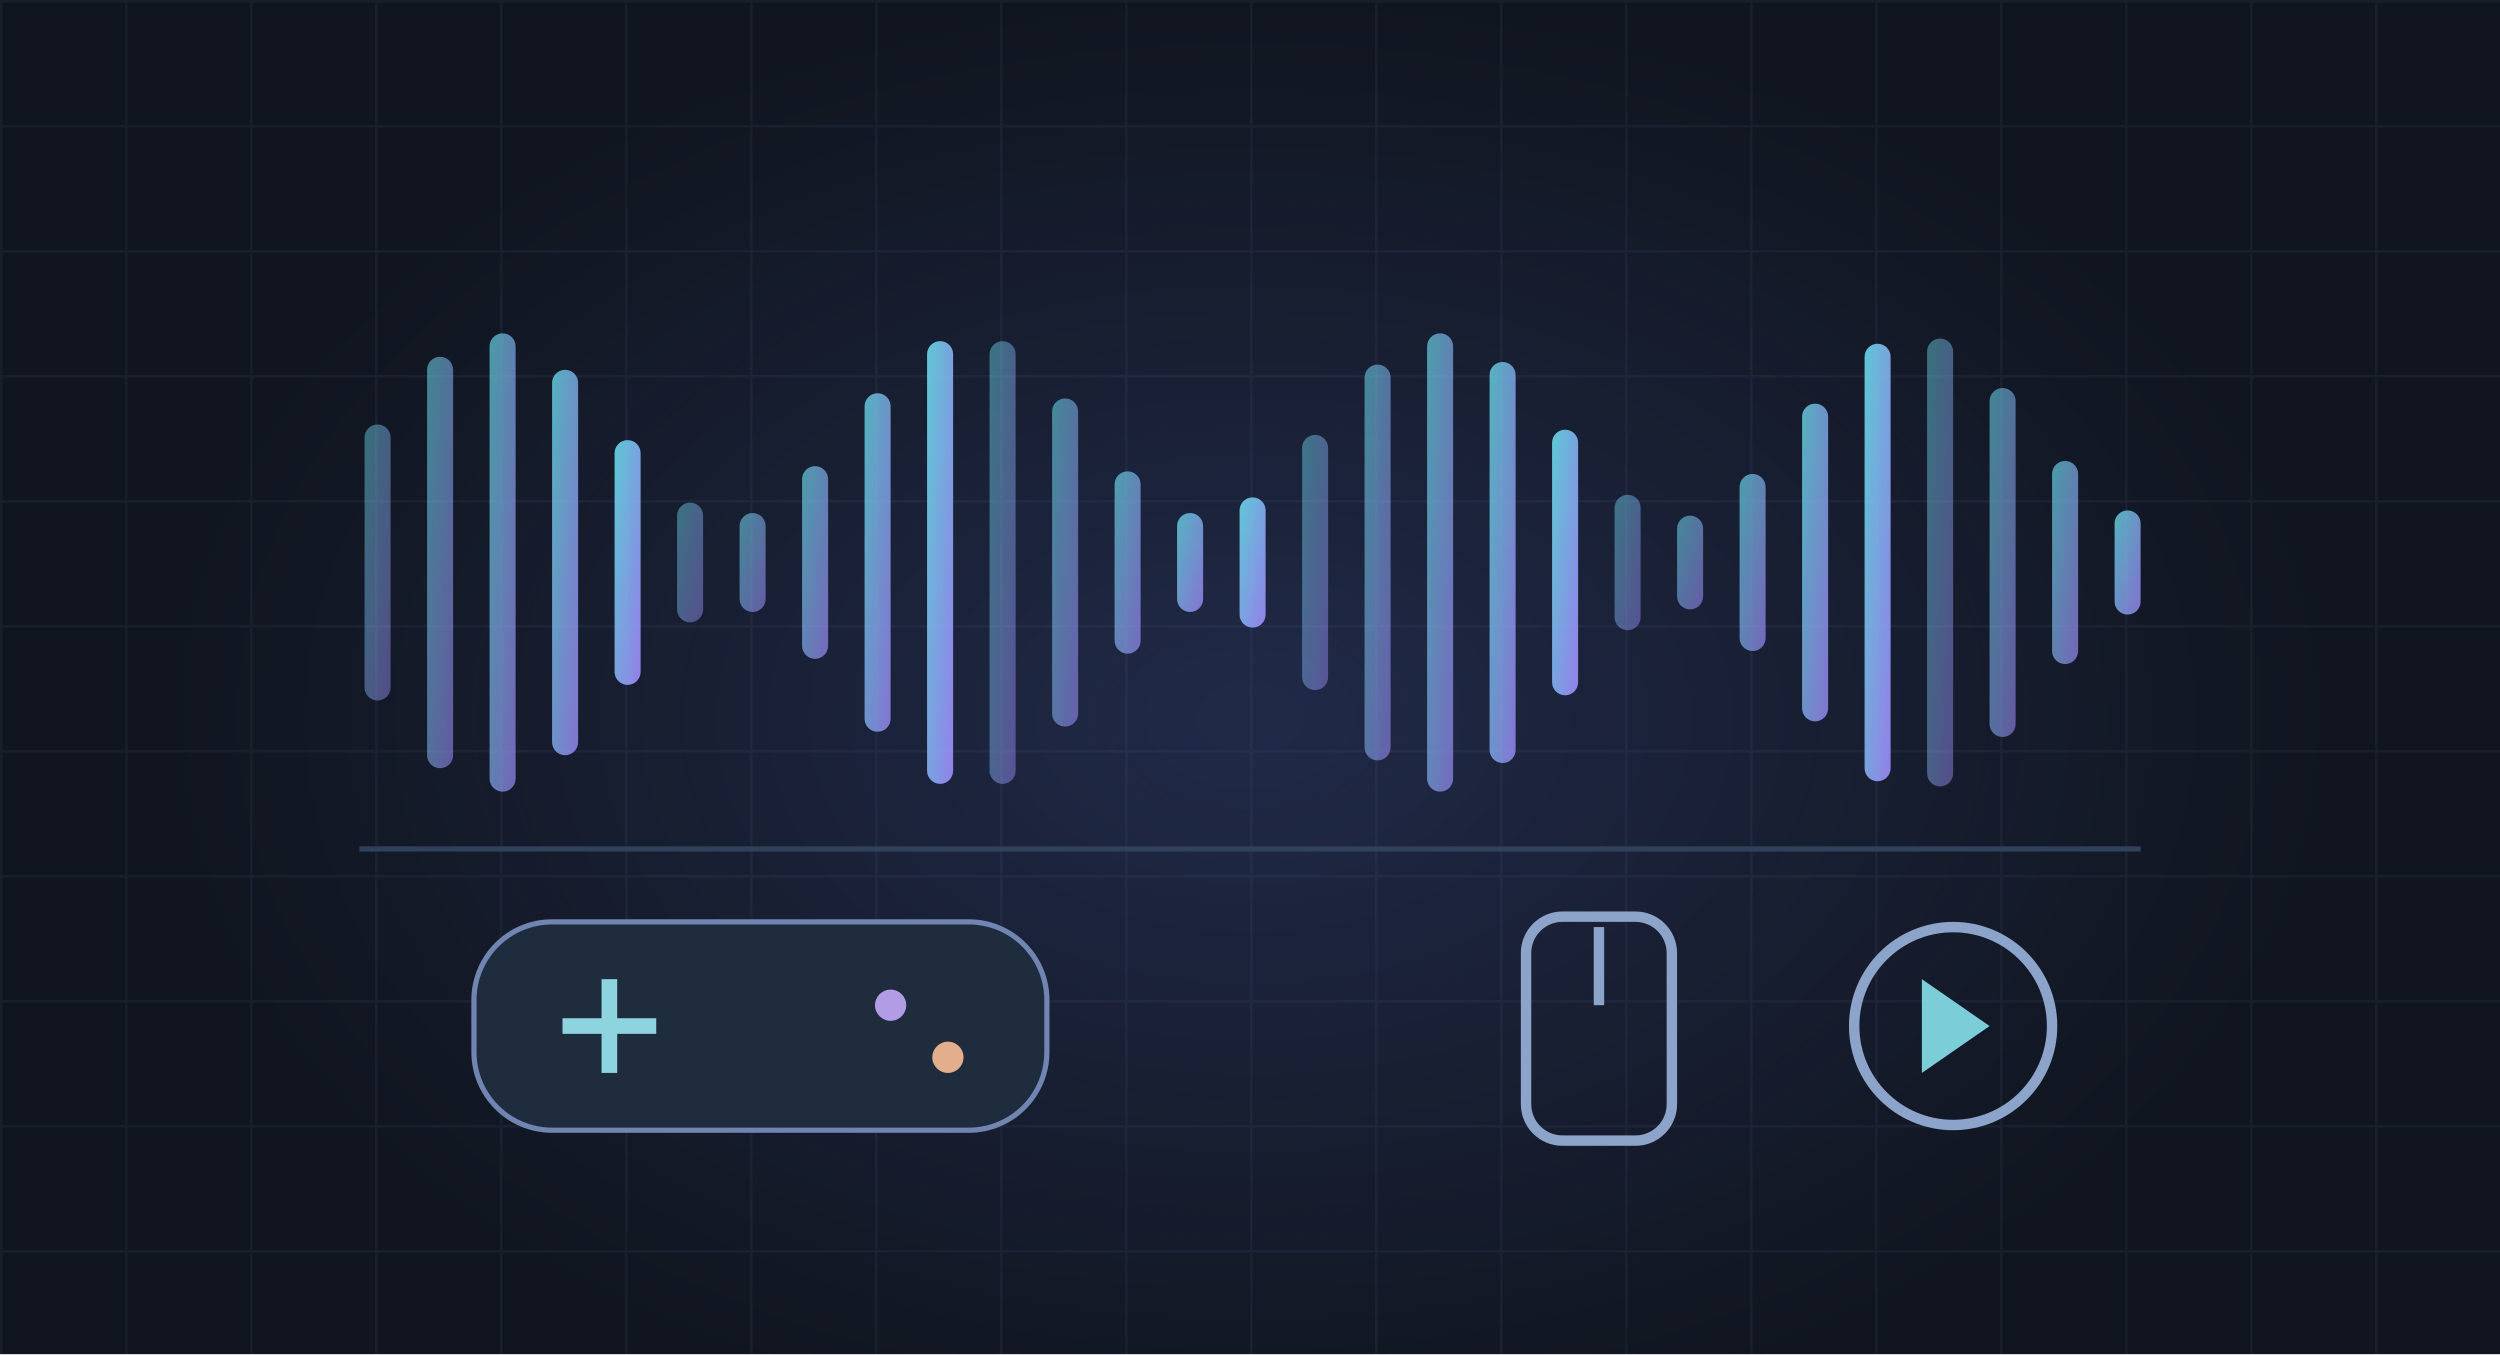
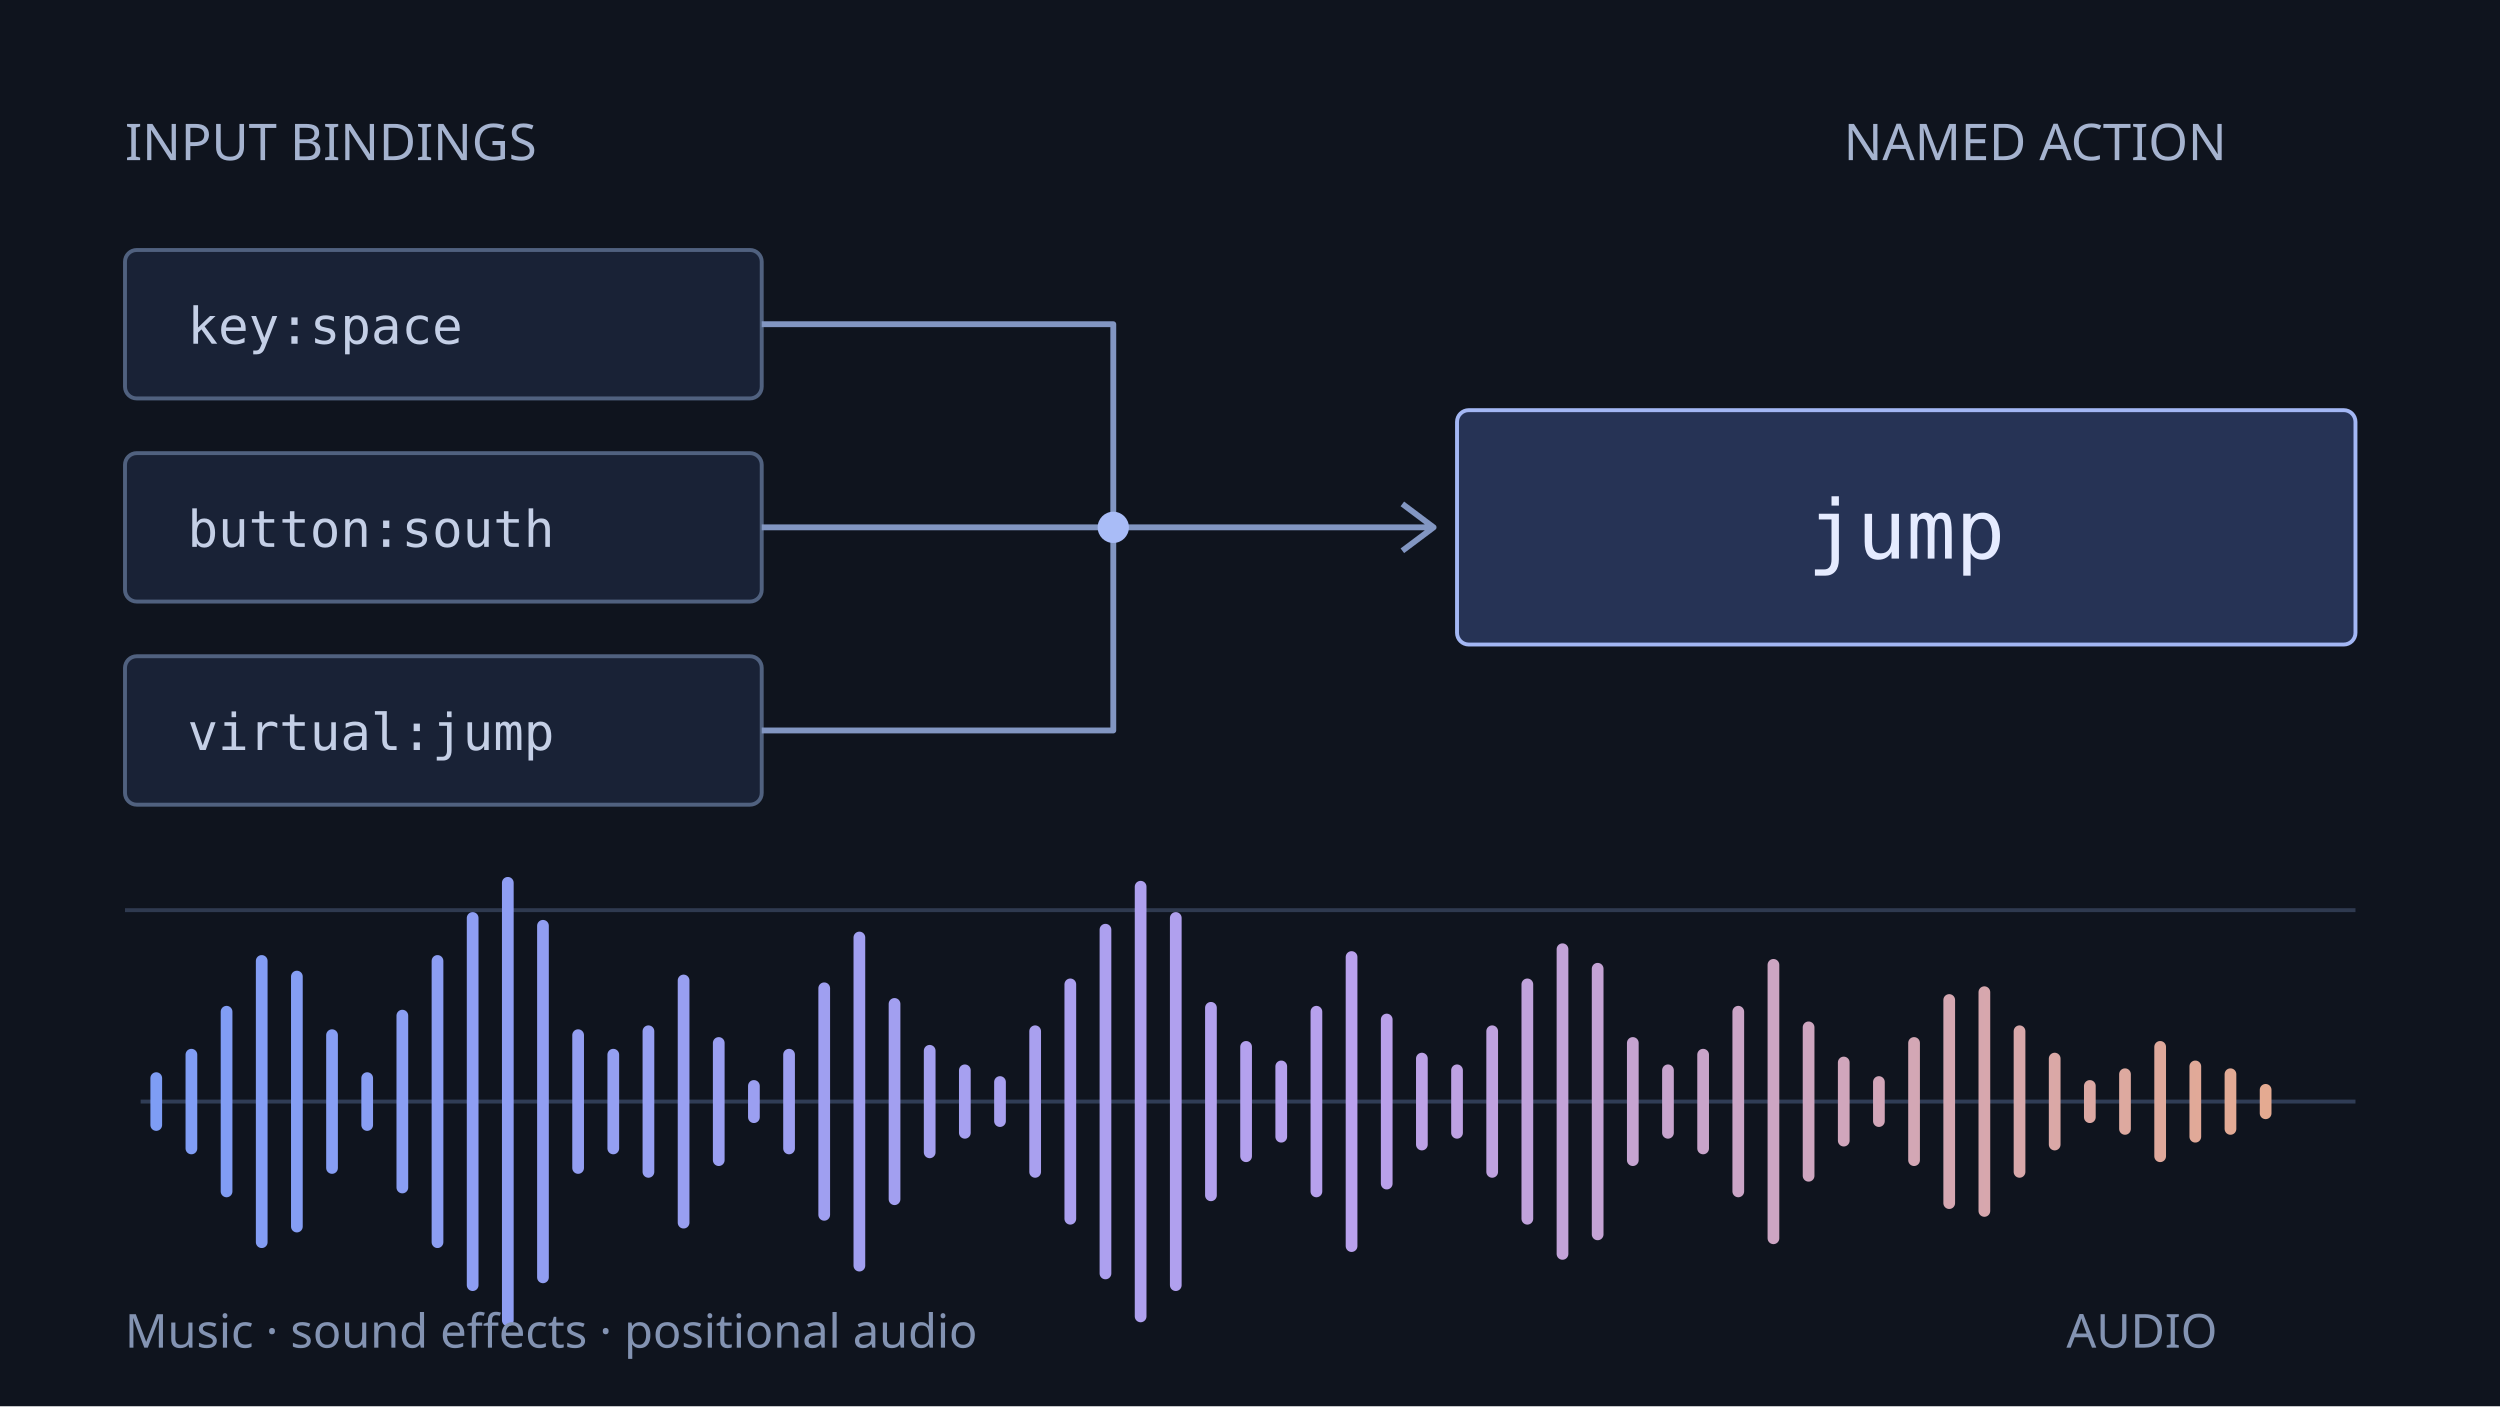
- <svg xmlns="http://www.w3.org/2000/svg" width="480" height="260" viewBox="0 0 480 260">
+ <svg xmlns="http://www.w3.org/2000/svg" width="640" height="360" viewBox="0 0 640 360" fill="none">
  <defs>
-     <linearGradient id="accent" x1="0" x2="1" y2="1">
-       <stop stop-color="#67dce9" />
-       <stop offset="1" stop-color="#a28bff" />
+     <linearGradient id="wave" x1="35" y1="0" x2="603" y2="0" gradientUnits="userSpaceOnUse">
+       <stop stop-color="#7d9df5" />
+       <stop offset=".55" stop-color="#b9a1ed" />
+       <stop offset="1" stop-color="#e8ab88" />
    </linearGradient>
-     <radialGradient id="glow">
-       <stop stop-color="#5268c2" stop-opacity=".25" />
-       <stop offset="1" stop-color="#5268c2" stop-opacity="0" />
-     </radialGradient>
-     <pattern id="grid" width="24" height="24" patternUnits="userSpaceOnUse">
-       <path d="M24 0H0V24" stroke="#8494c4" stroke-opacity=".07" fill="none" />
-     </pattern>
  </defs>
-   <path fill="#10151f" d="M0 0h480v260H0z" />
-   <path fill="url(#grid)" d="M0 0h480v260H0z" />
-   <ellipse cx="240" cy="138" rx="210" ry="140" fill="url(#glow)" />
-   <g fill="url(#accent)">
-     <rect x="70" y="81.5" width="5" height="53" rx="2.5" opacity="0.45" />
-     <rect x="82" y="68.5" width="5" height="79" rx="2.5" opacity="0.56" />
-     <rect x="94" y="64" width="5" height="88" rx="2.5" opacity="0.67" />
-     <rect x="106" y="71" width="5" height="74" rx="2.5" opacity="0.78" />
-     <rect x="118" y="84.5" width="5" height="47" rx="2.5" opacity="0.89" />
-     <rect x="130" y="96.5" width="5" height="23" rx="2.5" opacity="0.45" />
-     <rect x="142" y="98.5" width="5" height="19" rx="2.5" opacity="0.56" />
-     <rect x="154" y="89.5" width="5" height="37" rx="2.5" opacity="0.67" />
-     <rect x="166" y="75.5" width="5" height="65" rx="2.5" opacity="0.78" />
-     <rect x="178" y="65.5" width="5" height="85" rx="2.5" opacity="0.89" />
-     <rect x="190" y="65.5" width="5" height="85" rx="2.5" opacity="0.45" />
-     <rect x="202" y="76.5" width="5" height="63" rx="2.5" opacity="0.56" />
-     <rect x="214" y="90.5" width="5" height="35" rx="2.5" opacity="0.67" />
-     <rect x="226" y="98.5" width="5" height="19" rx="2.5" opacity="0.78" />
-     <rect x="238" y="95.5" width="5" height="25" rx="2.5" opacity="0.89" />
-     <rect x="250" y="83.5" width="5" height="49" rx="2.5" opacity="0.45" />
-     <rect x="262" y="70" width="5" height="76" rx="2.5" opacity="0.56" />
-     <rect x="274" y="64" width="5" height="88" rx="2.5" opacity="0.67" />
-     <rect x="286" y="69.5" width="5" height="77" rx="2.5" opacity="0.78" />
-     <rect x="298" y="82.5" width="5" height="51" rx="2.5" opacity="0.89" />
-     <rect x="310" y="95" width="5" height="26" rx="2.5" opacity="0.45" />
-     <rect x="322" y="99" width="5" height="18" rx="2.5" opacity="0.56" />
-     <rect x="334" y="91" width="5" height="34" rx="2.5" opacity="0.67" />
-     <rect x="346" y="77.5" width="5" height="61" rx="2.5" opacity="0.78" />
-     <rect x="358" y="66" width="5" height="84" rx="2.5" opacity="0.89" />
-     <rect x="370" y="65" width="5" height="86" rx="2.5" opacity="0.45" />
-     <rect x="382" y="74.5" width="5" height="67" rx="2.5" opacity="0.56" />
-     <rect x="394" y="88.5" width="5" height="39" rx="2.5" opacity="0.67" />
-     <rect x="406" y="98" width="5" height="20" rx="2.5" opacity="0.78" />
+   <path fill="#0f141e" d="M0 0h640v360H0z" />
+   <g font-family="system-ui,sans-serif" font-size="13" fill="#a5b3cf">
+     <text x="32" y="41">INPUT BINDINGS</text>
+     <text x="472" y="41">NAMED ACTION</text>
  </g>
-   <path d="M69 163h342" stroke="#2f415b" />
-   <g transform="translate(146 197)">
-     <rect x="-55" y="-20" width="110" height="40" rx="15" fill="#1f2c3e" stroke="#7085b1" />
-     <path d="M-29-9V9m-9-9h18" stroke="#8dd4df" stroke-width="3" />
-     <circle cx="25" cy="-4" r="3" fill="#b29ce6" />
-     <circle cx="36" cy="6" r="3" fill="#e3ae8c" />
+   <g fill="#192236" stroke="#50617f">
+     <rect x="32" y="64" width="163" height="38" rx="3" />
+     <rect x="32" y="116" width="163" height="38" rx="3" />
+     <rect x="32" y="168" width="163" height="38" rx="3" />
  </g>
-   <g fill="none" stroke="#8da4ca" stroke-width="2">
-     <rect x="293" y="176" width="28" height="43" rx="7" />
-     <path d="M307 178v15" />
-     <circle cx="375" cy="197" r="19" />
-     <path d="m369 188 13 9-13 9Z" fill="#7bcdd8" stroke="none" />
+   <g font-family="ui-monospace,monospace" font-size="13" fill="#c4cfe6">
+     <text x="48" y="88">key:space</text>
+     <text x="48" y="140">button:south</text>
+     <text x="48" y="192">virtual:jump</text>
+   </g>
+   <path d="M195 83h90v52h82m-172 0h172m-172 52h90v-52m74-6 8 6-8 6" stroke="#8296c2" stroke-width="1.5" stroke-linejoin="round" />
+   <circle cx="285" cy="135" r="4" fill="#a9bcf7" />
+   <rect x="373" y="105" width="230" height="60" rx="3" fill="#263355" stroke="#a3b7f4" />
+   <text x="488" y="143" text-anchor="middle" font-family="ui-monospace,monospace" font-size="21" fill="#e5ebff">jump</text>
+   <path d="M32 233h571" stroke="#2f3a50" />
+   <path d="M36 282h567" stroke="#303d56" />
+   <g stroke="url(#wave)" stroke-width="3" stroke-linecap="round">
+     <path d="M40 276v12m9-18v24m9-35v46m9-59v72m9-68v64m9-49v34m9-23v12m9-28v44m9-58v72m9-83v94m9-103v112m9-101v90m9-62v34m9-29v24m9-30v36m9-49v62m9-46v30m9-19v8m9-16v24m9-41v58m9-71v84m9-67v50m9-38v26m9-21v16m9-13v10m9-23v36m9-48v60m9-74v88m9-99v110m9-102v94m9-71v48m9-38v28m9-23v18m9-32v46m9-60v74m9-58v42m9-32v22m9-19v16m9-26v36m9-48v60m9-69v78m9-73v68m9-49v30m9-23v16m9-20v24m9-35v46m9-58v70m9-54v38m9-29v20m9-15v10m9-20v30m9-41v52m9-54v56m9-46v36m9-29v22m9-15v8m9-11v14m9-21v28m9-23v18m9-16v14m9-10v6" />
+   </g>
+   <g font-family="system-ui,sans-serif" font-size="12" fill="#8393b2">
+     <text x="32" y="345">Music · sound effects · positional audio</text>
+     <text x="529" y="345">AUDIO</text>
  </g>
</svg>
